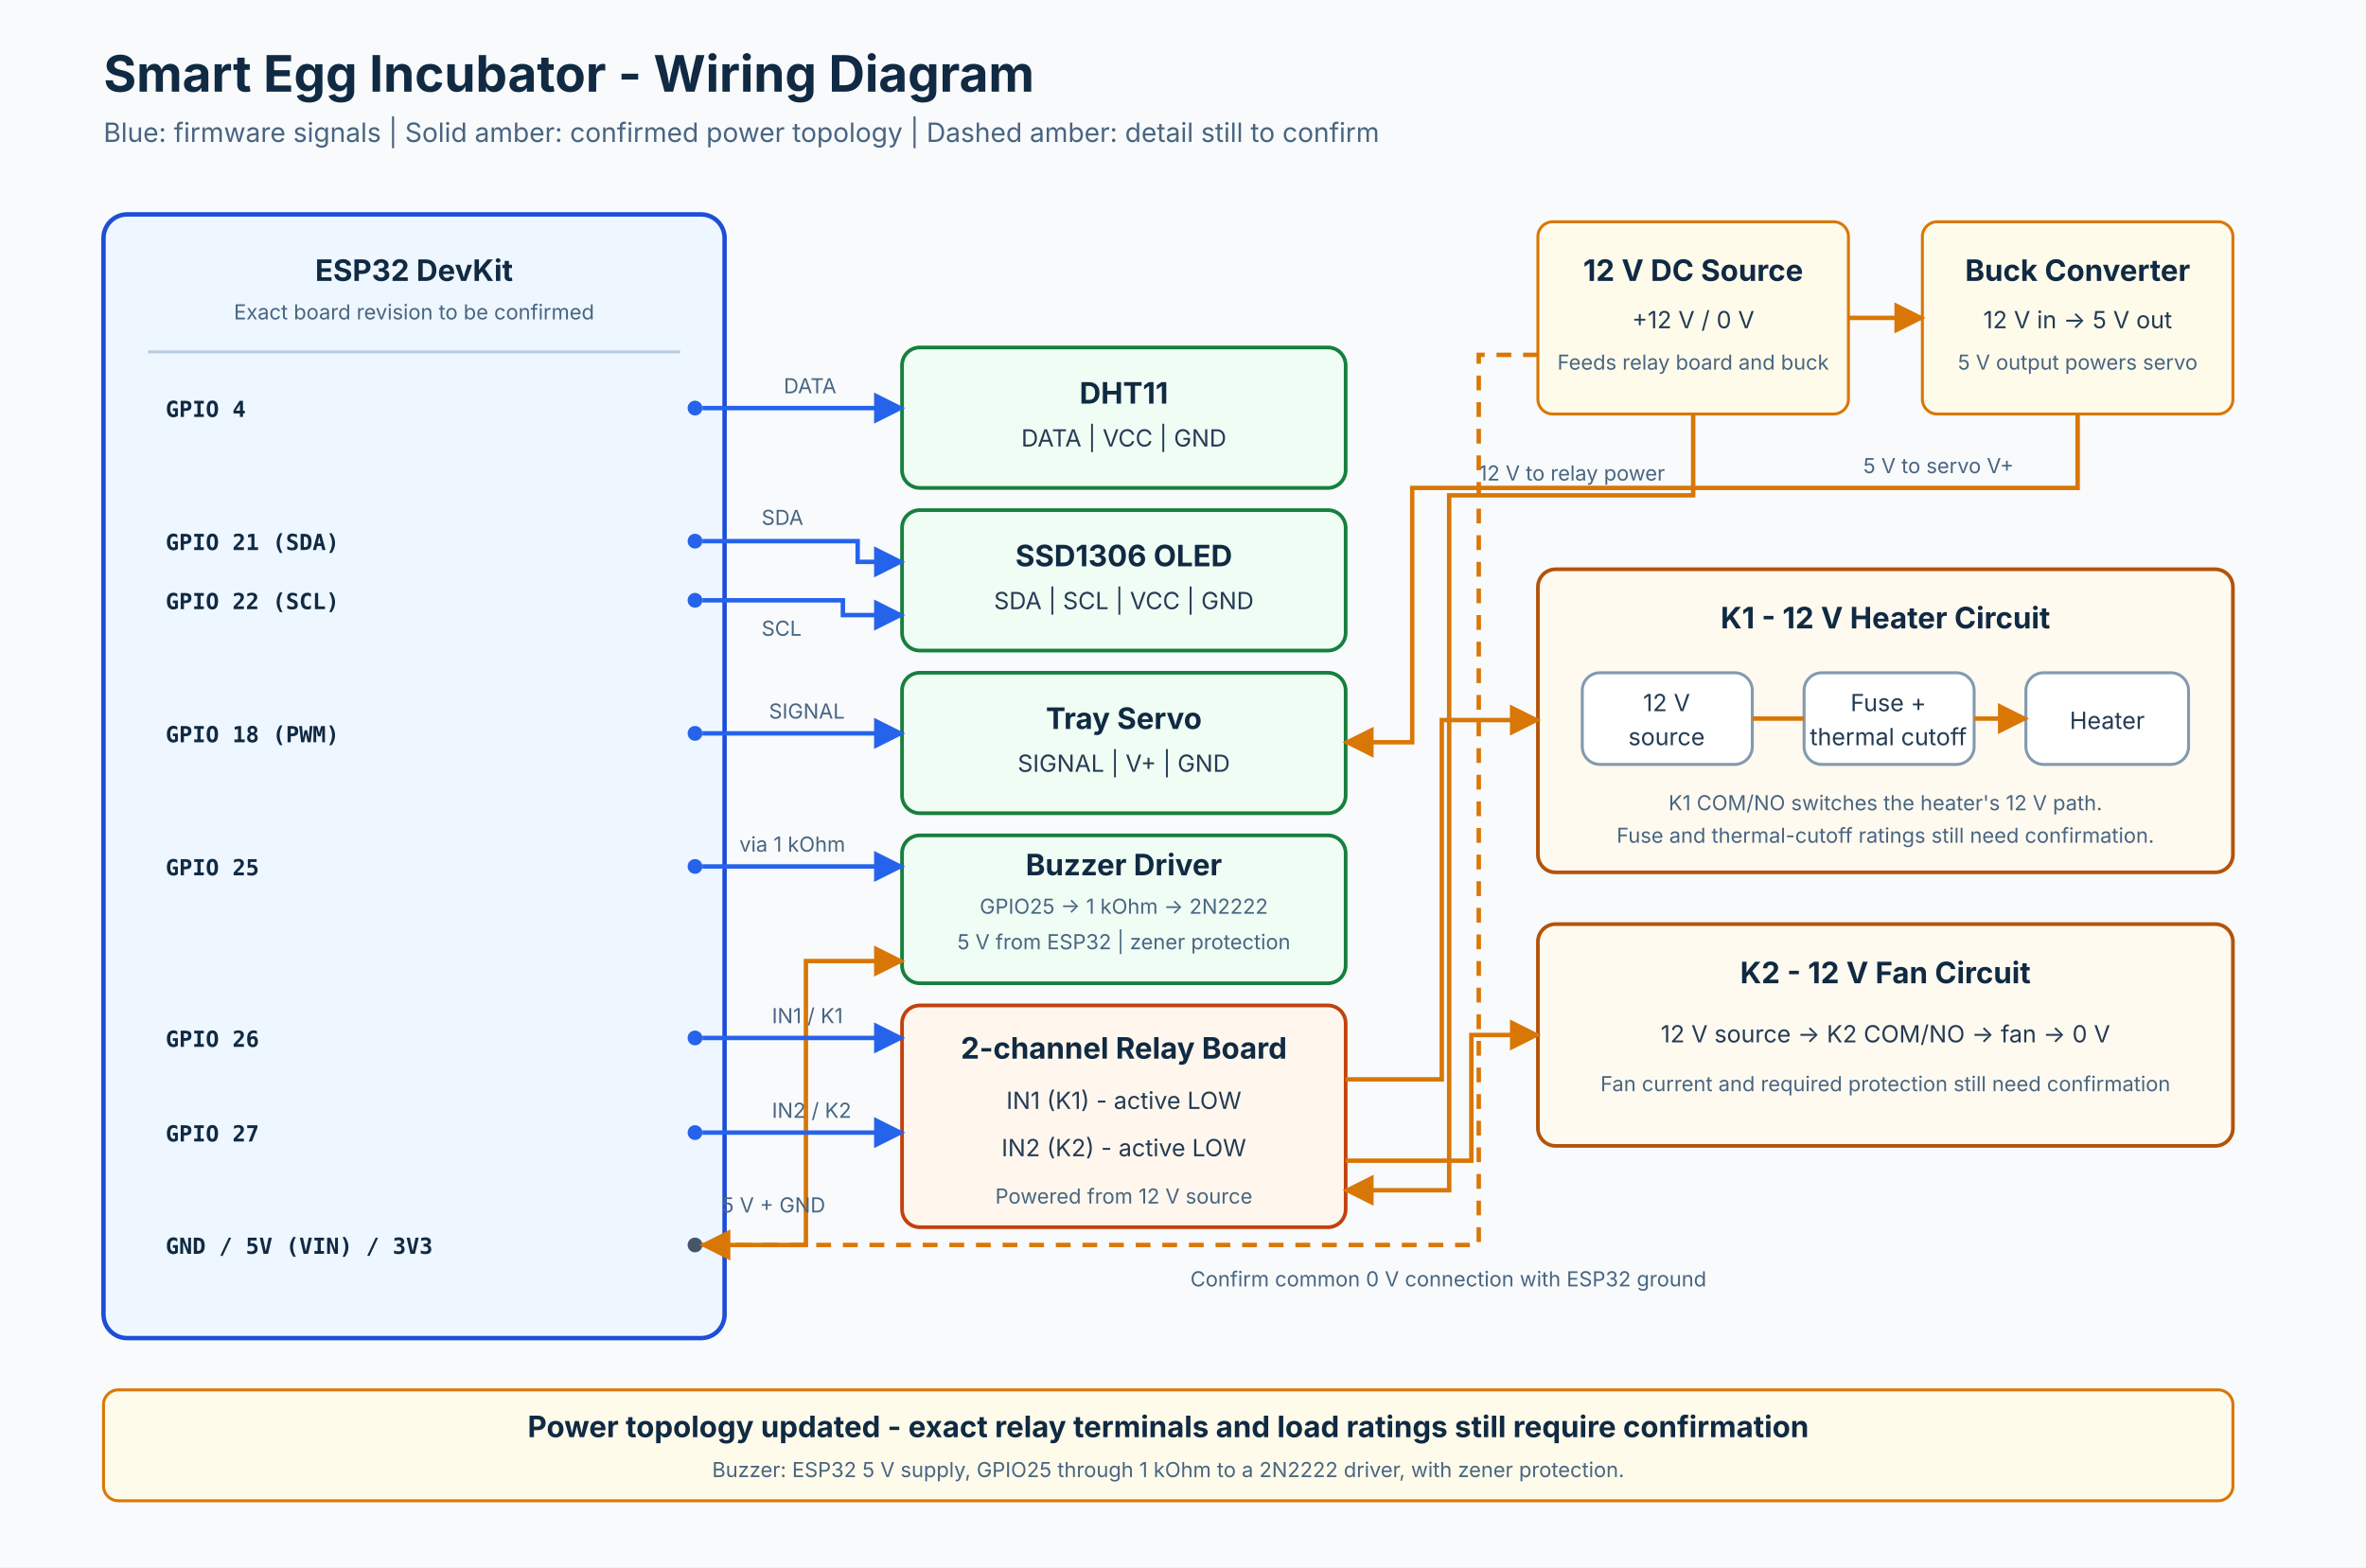
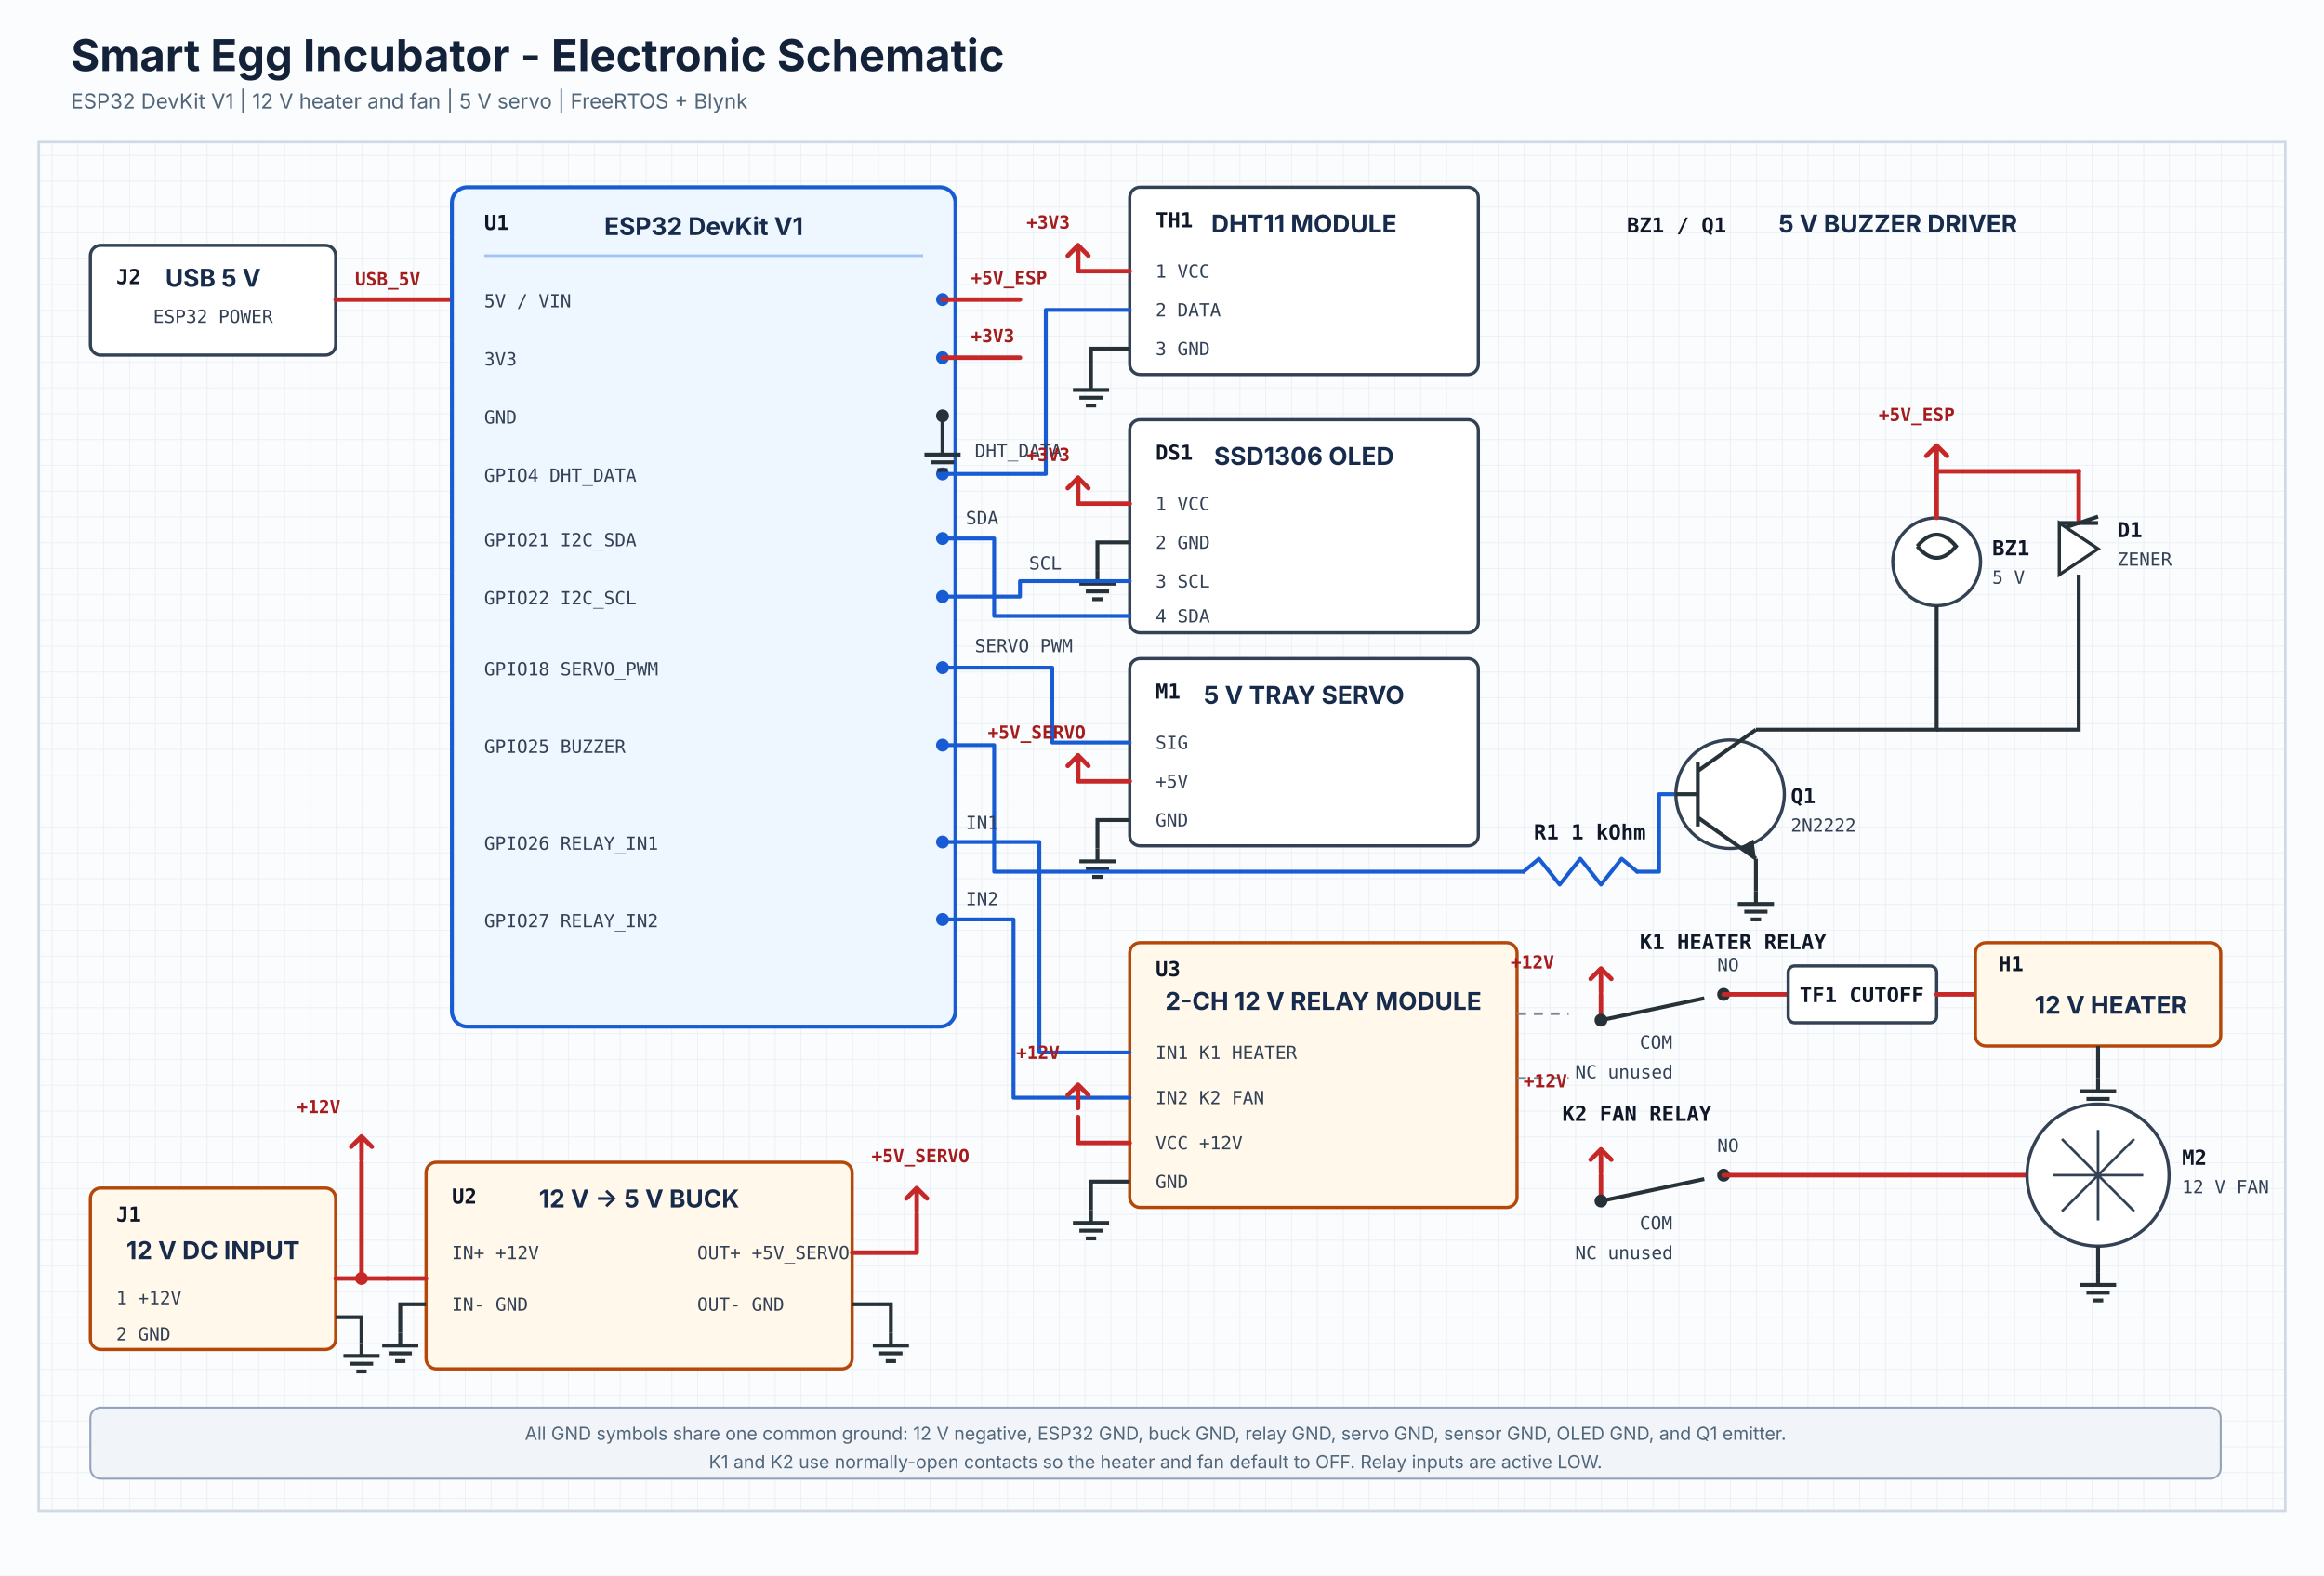
- <svg xmlns="http://www.w3.org/2000/svg" width="1600" height="1060" viewBox="0 0 1600 1060" role="img" aria-labelledby="title desc">
+ <svg xmlns="http://www.w3.org/2000/svg" width="1800" height="1220" viewBox="0 0 1800 1220" role="img" aria-labelledby="title desc">
  <defs>
+     <pattern id="grid" width="20" height="20" patternUnits="userSpaceOnUse">
+       <path d="M20 0H0V20" fill="none" stroke="#e8edf3" stroke-width="1" />
+     </pattern>
    <style>
-       .title { font: 700 34px Inter, Arial, sans-serif; fill: #102a43; }
-       .subtitle { font: 18px Inter, Arial, sans-serif; fill: #486581; }
-       .heading { font: 700 20px Inter, Arial, sans-serif; fill: #102a43; }
-       .label { font: 16px Inter, Arial, sans-serif; fill: #243b53; }
-       .small { font: 14px Inter, Arial, sans-serif; fill: #486581; }
-       .pin { font: 700 15px ui-monospace, SFMono-Regular, Menlo, monospace; fill: #102a43; }
-       .box { fill: #ffffff; stroke: #829ab1; stroke-width: 2; rx: 12; }
-       .controller { fill: #eef6ff; stroke: #1d4ed8; stroke-width: 3; rx: 16; }
-       .module { fill: #f0fdf4; stroke: #15803d; stroke-width: 2.5; rx: 12; }
-       .relay { fill: #fff7ed; stroke: #c2410c; stroke-width: 2.5; rx: 12; }
-       .load { fill: #fffaf0; stroke: #b45309; stroke-width: 2.5; rx: 12; }
-       .note { fill: #fffbeb; stroke: #d97706; stroke-width: 2; rx: 10; }
-       .confirmed { stroke: #2563eb; stroke-width: 3; fill: none; }
-       .provided { stroke: #d97706; stroke-width: 3; fill: none; }
-       .ground { stroke: #475569; stroke-width: 3; fill: none; }
-       .provisional { stroke: #d97706; stroke-width: 3; stroke-dasharray: 10 8; fill: none; }
-       .dot { fill: #2563eb; }
+       .title { font: 700 34px Inter, Arial, sans-serif; fill: #132238; }
+       .subtitle { font: 16px Inter, Arial, sans-serif; fill: #52667a; }
+       .ref { font: 700 16px ui-monospace, SFMono-Regular, Menlo, monospace; fill: #101828; }
+       .name { font: 700 19px Inter, Arial, sans-serif; fill: #172b4d; }
+       .pin { font: 14px ui-monospace, SFMono-Regular, Menlo, monospace; fill: #334155; }
+       .net { font: 700 14px ui-monospace, SFMono-Regular, Menlo, monospace; fill: #a61b1b; }
+       .note { font: 14px Inter, Arial, sans-serif; fill: #52667a; }
+       .device { fill: #ffffff; stroke: #334155; stroke-width: 2.5; }
+       .controller { fill: #eef6ff; stroke: #175cd3; stroke-width: 3; }
+       .power-device { fill: #fff8eb; stroke: #b54708; stroke-width: 2.5; }
+       .wire { fill: none; stroke: #16794b; stroke-width: 3; stroke-linejoin: round; stroke-linecap: round; }
+       .signal { fill: none; stroke: #175cd3; stroke-width: 3; stroke-linejoin: round; stroke-linecap: round; }
+       .power { fill: none; stroke: #c62828; stroke-width: 3.5; stroke-linejoin: round; stroke-linecap: round; }
+       .ground-wire { fill: none; stroke: #263238; stroke-width: 3; }
+       .link { fill: none; stroke: #7b8794; stroke-width: 2; stroke-dasharray: 7 6; }
+       .junction { fill: #c62828; }
+       .signal-junction { fill: #175cd3; }
    </style>
-     <marker id="arrow-blue" viewBox="0 0 10 10" refX="9" refY="5" markerWidth="7" markerHeight="7" orient="auto-start-reverse">
-       <path d="M 0 0 L 10 5 L 0 10 z" fill="#2563eb" />
-     </marker>
-     <marker id="arrow-amber" viewBox="0 0 10 10" refX="9" refY="5" markerWidth="7" markerHeight="7" orient="auto-start-reverse">
-       <path d="M 0 0 L 10 5 L 0 10 z" fill="#d97706" />
-     </marker>
+     <g id="ground">
+       <path d="M0 0V10 M-14 10H14 M-9 16H9 M-4 22H4" class="ground-wire" />
+     </g>
+     <g id="power-arrow">
+       <path d="M0 18V0 M-8 8L0 0L8 8" class="power" />
+     </g>
  </defs>
-   <rect width="1600" height="1060" fill="#f8fafc" />
-   <text x="70" y="62" class="title">Smart Egg Incubator - Wiring Diagram</text>
-   <text x="70" y="96" class="subtitle">Blue: firmware signals | Solid amber: confirmed power topology | Dashed amber: detail still to confirm</text>
-   <rect x="70" y="145" width="420" height="760" class="controller" />
-   <text x="280" y="190" text-anchor="middle" class="heading">ESP32 DevKit</text>
-   <text x="280" y="216" text-anchor="middle" class="small">Exact board revision to be confirmed</text>
-   <line x1="100" y1="238" x2="460" y2="238" stroke="#b8cde3" stroke-width="2" />
-   <text x="112" y="282" class="pin">GPIO 4</text>
-   <circle cx="470" cy="276" r="5" class="dot" />
-   <text x="112" y="372" class="pin">GPIO 21 (SDA)</text>
-   <circle cx="470" cy="366" r="5" class="dot" />
-   <text x="112" y="412" class="pin">GPIO 22 (SCL)</text>
-   <circle cx="470" cy="406" r="5" class="dot" />
-   <text x="112" y="502" class="pin">GPIO 18 (PWM)</text>
-   <circle cx="470" cy="496" r="5" class="dot" />
-   <text x="112" y="592" class="pin">GPIO 25</text>
-   <circle cx="470" cy="586" r="5" class="dot" />
-   <text x="112" y="708" class="pin">GPIO 26</text>
-   <circle cx="470" cy="702" r="5" class="dot" />
-   <text x="112" y="772" class="pin">GPIO 27</text>
-   <circle cx="470" cy="766" r="5" class="dot" />
-   <text x="112" y="848" class="pin">GND / 5V (VIN) / 3V3</text>
-   <circle cx="470" cy="842" r="5" fill="#475569" />
-   <rect x="610" y="235" width="300" height="95" class="module" />
-   <text x="760" y="273" text-anchor="middle" class="heading">DHT11</text>
-   <text x="760" y="302" text-anchor="middle" class="label">DATA | VCC | GND</text>
-   <rect x="610" y="345" width="300" height="95" class="module" />
-   <text x="760" y="383" text-anchor="middle" class="heading">SSD1306 OLED</text>
-   <text x="760" y="412" text-anchor="middle" class="label">SDA | SCL | VCC | GND</text>
-   <rect x="610" y="455" width="300" height="95" class="module" />
-   <text x="760" y="493" text-anchor="middle" class="heading">Tray Servo</text>
-   <text x="760" y="522" text-anchor="middle" class="label">SIGNAL | V+ | GND</text>
-   <rect x="610" y="565" width="300" height="100" class="module" />
-   <text x="760" y="592" text-anchor="middle" class="heading">Buzzer Driver</text>
-   <text x="760" y="618" text-anchor="middle" class="small">GPIO25 -&gt; 1 kOhm -&gt; 2N2222</text>
-   <text x="760" y="642" text-anchor="middle" class="small">5 V from ESP32 | zener protection</text>
-   <rect x="610" y="680" width="300" height="150" class="relay" />
-   <text x="760" y="716" text-anchor="middle" class="heading">2-channel Relay Board</text>
-   <text x="760" y="750" text-anchor="middle" class="label">IN1 (K1) - active LOW</text>
-   <text x="760" y="782" text-anchor="middle" class="label">IN2 (K2) - active LOW</text>
-   <text x="760" y="814" text-anchor="middle" class="small">Powered from 12 V source</text>
-   <path d="M 475 276 H 610" class="confirmed" marker-end="url(#arrow-blue)" />
-   <text x="530" y="266" class="small">DATA</text>
-   <path d="M 475 366 H 580 V 380 H 610" class="confirmed" marker-end="url(#arrow-blue)" />
-   <path d="M 475 406 H 570 V 416 H 610" class="confirmed" marker-end="url(#arrow-blue)" />
-   <text x="515" y="355" class="small">SDA</text>
-   <text x="515" y="430" class="small">SCL</text>
-   <path d="M 475 496 H 610" class="confirmed" marker-end="url(#arrow-blue)" />
-   <text x="520" y="486" class="small">SIGNAL</text>
-   <path d="M 475 586 H 610" class="confirmed" marker-end="url(#arrow-blue)" />
-   <text x="500" y="576" class="small">via 1 kOhm</text>
-   <path d="M 475 842 H 545 V 650 H 610" class="provided" marker-end="url(#arrow-amber)" />
-   <text x="488" y="820" class="small">5 V + GND</text>
-   <path d="M 475 702 H 610" class="confirmed" marker-end="url(#arrow-blue)" />
-   <path d="M 475 766 H 610" class="confirmed" marker-end="url(#arrow-blue)" />
-   <text x="522" y="692" class="small">IN1 / K1</text>
-   <text x="522" y="756" class="small">IN2 / K2</text>
-   <rect x="1040" y="150" width="210" height="130" class="note" />
-   <text x="1145" y="190" text-anchor="middle" class="heading">12 V DC Source</text>
-   <text x="1145" y="222" text-anchor="middle" class="label">+12 V / 0 V</text>
-   <text x="1145" y="250" text-anchor="middle" class="small">Feeds relay board and buck</text>
-   <rect x="1300" y="150" width="210" height="130" class="note" />
-   <text x="1405" y="190" text-anchor="middle" class="heading">Buck Converter</text>
-   <text x="1405" y="222" text-anchor="middle" class="label">12 V in -&gt; 5 V out</text>
-   <text x="1405" y="250" text-anchor="middle" class="small">5 V output powers servo</text>
-   <path d="M 1250 215 H 1300" class="provided" marker-end="url(#arrow-amber)" />
-   <path d="M 1145 280 V 335 H 980 V 805 H 910" class="provided" marker-end="url(#arrow-amber)" />
-   <text x="1000" y="325" class="small">12 V to relay power</text>
-   <path d="M 1405 280 V 330 H 955 V 502 H 910" class="provided" marker-end="url(#arrow-amber)" />
-   <text x="1260" y="320" class="small">5 V to servo V+</text>
-   <path d="M 1040 240 H 1000 V 842 H 475" class="provisional" marker-end="url(#arrow-amber)" />
-   <text x="805" y="870" class="small">Confirm common 0 V connection with ESP32 ground</text>
-   <rect x="1040" y="385" width="470" height="205" class="load" />
-   <text x="1275" y="425" text-anchor="middle" class="heading">K1 - 12 V Heater Circuit</text>
-   <rect x="1070" y="455" width="115" height="62" class="box" />
-   <text x="1127" y="481" text-anchor="middle" class="label">12 V</text>
-   <text x="1127" y="504" text-anchor="middle" class="label">source</text>
-   <rect x="1220" y="455" width="115" height="62" class="box" />
-   <text x="1277" y="481" text-anchor="middle" class="label">Fuse +</text>
-   <text x="1277" y="504" text-anchor="middle" class="label">thermal cutoff</text>
-   <rect x="1370" y="455" width="110" height="62" class="box" />
-   <text x="1425" y="493" text-anchor="middle" class="label">Heater</text>
-   <path d="M 1185 486 H 1220 M 1335 486 H 1370" class="provided" marker-end="url(#arrow-amber)" />
-   <text x="1275" y="548" text-anchor="middle" class="small">K1 COM/NO switches the heater's 12 V path.</text>
-   <text x="1275" y="570" text-anchor="middle" class="small">Fuse and thermal-cutoff ratings still need confirmation.</text>
-   <rect x="1040" y="625" width="470" height="150" class="load" />
-   <text x="1275" y="665" text-anchor="middle" class="heading">K2 - 12 V Fan Circuit</text>
-   <text x="1275" y="705" text-anchor="middle" class="label">12 V source -&gt; K2 COM/NO -&gt; fan -&gt; 0 V</text>
-   <text x="1275" y="738" text-anchor="middle" class="small">Fan current and required protection still need confirmation</text>
-   <path d="M 910 730 H 975 V 487 H 1040" class="provided" marker-end="url(#arrow-amber)" />
-   <path d="M 910 785 H 995 V 700 H 1040" class="provided" marker-end="url(#arrow-amber)" />
-   <rect x="70" y="940" width="1440" height="75" class="note" />
-   <text x="790" y="972" text-anchor="middle" class="heading">Power topology updated - exact relay terminals and load ratings still require confirmation</text>
-   <text x="790" y="999" text-anchor="middle" class="small">Buzzer: ESP32 5 V supply, GPIO25 through 1 kOhm to a 2N2222 driver, with zener protection.</text>
+   <rect width="1800" height="1220" fill="#fbfcfe" />
+   <rect x="30" y="110" width="1740" height="1060" fill="url(#grid)" stroke="#d0d9e4" stroke-width="2" />
+   <text x="55" y="55" class="title">Smart Egg Incubator - Electronic Schematic</text>
+   <text x="55" y="84" class="subtitle">ESP32 DevKit V1 | 12 V heater and fan | 5 V servo | FreeRTOS + Blynk</text>
+   <rect x="70" y="190" width="190" height="85" rx="8" class="device" />
+   <text x="90" y="220" class="ref">J2</text>
+   <text x="165" y="222" text-anchor="middle" class="name">USB 5 V</text>
+   <text x="165" y="250" text-anchor="middle" class="pin">ESP32 POWER</text>
+   <path d="M260 232H350" class="power" />
+   <text x="275" y="221" class="net">USB_5V</text>
+   <rect x="350" y="145" width="390" height="650" rx="12" class="controller" />
+   <text x="375" y="178" class="ref">U1</text>
+   <text x="545" y="182" text-anchor="middle" class="name">ESP32 DevKit V1</text>
+   <line x1="375" y1="198" x2="715" y2="198" stroke="#9fc4f3" stroke-width="2" />
+   <text x="375" y="238" class="pin">5V / VIN</text>
+   <circle cx="730" cy="232" r="5" class="signal-junction" />
+   <text x="375" y="283" class="pin">3V3</text>
+   <circle cx="730" cy="277" r="5" class="signal-junction" />
+   <text x="375" y="328" class="pin">GND</text>
+   <circle cx="730" cy="322" r="5" fill="#263238" />
+   <text x="375" y="373" class="pin">GPIO4   DHT_DATA</text>
+   <circle cx="730" cy="367" r="5" class="signal-junction" />
+   <text x="375" y="423" class="pin">GPIO21  I2C_SDA</text>
+   <circle cx="730" cy="417" r="5" class="signal-junction" />
+   <text x="375" y="468" class="pin">GPIO22  I2C_SCL</text>
+   <circle cx="730" cy="462" r="5" class="signal-junction" />
+   <text x="375" y="523" class="pin">GPIO18  SERVO_PWM</text>
+   <circle cx="730" cy="517" r="5" class="signal-junction" />
+   <text x="375" y="583" class="pin">GPIO25  BUZZER</text>
+   <circle cx="730" cy="577" r="5" class="signal-junction" />
+   <text x="375" y="658" class="pin">GPIO26  RELAY_IN1</text>
+   <circle cx="730" cy="652" r="5" class="signal-junction" />
+   <text x="375" y="718" class="pin">GPIO27  RELAY_IN2</text>
+   <circle cx="730" cy="712" r="5" class="signal-junction" />
+   <path d="M730 232H790" class="power" />
+   <text x="752" y="220" class="net">+5V_ESP</text>
+   <path d="M730 277H790" class="power" />
+   <text x="752" y="265" class="net">+3V3</text>
+   <path d="M730 322V342" class="ground-wire" />
+   <use href="#ground" x="730" y="342" />
+   <rect x="875" y="145" width="270" height="145" rx="8" class="device" />
+   <text x="895" y="176" class="ref">TH1</text>
+   <text x="1010" y="180" text-anchor="middle" class="name">DHT11 MODULE</text>
+   <text x="895" y="215" class="pin">1  VCC</text>
+   <text x="895" y="245" class="pin">2  DATA</text>
+   <text x="895" y="275" class="pin">3  GND</text>
+   <path d="M875 210H835V190" class="power" />
+   <use href="#power-arrow" x="835" y="190" />
+   <text x="795" y="177" class="net">+3V3</text>
+   <path d="M730 367H810V240H875" class="signal" />
+   <text x="755" y="354" class="pin">DHT_DATA</text>
+   <path d="M875 270H845V292" class="ground-wire" />
+   <use href="#ground" x="845" y="292" />
+   <rect x="875" y="325" width="270" height="165" rx="8" class="device" />
+   <text x="895" y="356" class="ref">DS1</text>
+   <text x="1010" y="360" text-anchor="middle" class="name">SSD1306 OLED</text>
+   <text x="895" y="395" class="pin">1  VCC</text>
+   <text x="895" y="425" class="pin">2  GND</text>
+   <text x="895" y="455" class="pin">3  SCL</text>
+   <text x="895" y="482" class="pin">4  SDA</text>
+   <path d="M875 390H835V370" class="power" />
+   <use href="#power-arrow" x="835" y="370" />
+   <text x="795" y="357" class="net">+3V3</text>
+   <path d="M875 420H850V442" class="ground-wire" />
+   <use href="#ground" x="850" y="442" />
+   <path d="M730 462H790V450H875" class="signal" />
+   <path d="M730 417H770V477H875" class="signal" />
+   <text x="748" y="406" class="pin">SDA</text>
+   <text x="797" y="441" class="pin">SCL</text>
+   <rect x="875" y="510" width="270" height="145" rx="8" class="device" />
+   <text x="895" y="541" class="ref">M1</text>
+   <text x="1010" y="545" text-anchor="middle" class="name">5 V TRAY SERVO</text>
+   <text x="895" y="580" class="pin">SIG</text>
+   <text x="895" y="610" class="pin">+5V</text>
+   <text x="895" y="640" class="pin">GND</text>
+   <path d="M730 517H815V575H875" class="signal" />
+   <text x="755" y="505" class="pin">SERVO_PWM</text>
+   <path d="M875 605H835V585" class="power" />
+   <use href="#power-arrow" x="835" y="585" />
+   <text x="765" y="572" class="net">+5V_SERVO</text>
+   <path d="M875 635H850V657" class="ground-wire" />
+   <use href="#ground" x="850" y="657" />
+   <text x="1260" y="180" class="ref">BZ1 / Q1</text>
+   <text x="1470" y="180" text-anchor="middle" class="name">5 V BUZZER DRIVER</text>
+   <path d="M730 577H770V675H1180" class="signal" />
+   <path d="M1180 675l12 -10 16 20 16 -20 16 20 16 -20 12 10" class="signal" />
+   <path d="M1268 675H1285V615H1298" class="signal" />
+   <text x="1188" y="650" class="ref">R1  1 kOhm</text>
+   <circle cx="1340" cy="615" r="42" fill="#fff" stroke="#334155" stroke-width="2.5" />
+   <path d="M1298 615H1315 M1315 590V640 M1315 597L1360 565 M1315 633L1360 665" class="ground-wire" />
+   <path d="M1348 656l12 9 -2 -15" fill="#263238" />
+   <text x="1387" y="622" class="ref">Q1</text>
+   <text x="1387" y="644" class="pin">2N2222</text>
+   <path d="M1360 665V690" class="ground-wire" />
+   <use href="#ground" x="1360" y="690" />
+   <circle cx="1500" cy="435" r="34" fill="#fff" stroke="#334155" stroke-width="2.5" />
+   <path d="M1500 401V365" class="power" />
+   <use href="#power-arrow" x="1500" y="345" />
+   <text x="1455" y="326" class="net">+5V_ESP</text>
+   <path d="M1485 423q15 -18 30 0q-15 18 -30 0 M1500 469V565H1360" class="ground-wire" />
+   <text x="1543" y="430" class="ref">BZ1</text>
+   <text x="1543" y="452" class="pin">5 V</text>
+   <path d="M1610 365V405" class="power" />
+   <path d="M1595 405H1625 M1595 410L1625 400" class="ground-wire" />
+   <path d="M1595 445L1625 425L1595 405Z" fill="#ffffff" stroke="#263238" stroke-width="2.5" />
+   <path d="M1610 445V565H1500" class="ground-wire" />
+   <path d="M1500 365H1610" class="power" />
+   <text x="1640" y="416" class="ref">D1</text>
+   <text x="1640" y="438" class="pin">ZENER</text>
+   <rect x="875" y="730" width="300" height="205" rx="8" class="power-device" />
+   <text x="895" y="756" class="ref">U3</text>
+   <text x="1025" y="782" text-anchor="middle" class="name">2-CH 12 V RELAY MODULE</text>
+   <text x="895" y="820" class="pin">IN1  K1 HEATER</text>
+   <text x="895" y="855" class="pin">IN2  K2 FAN</text>
+   <text x="895" y="890" class="pin">VCC  +12V</text>
+   <text x="895" y="920" class="pin">GND</text>
+   <path d="M730 652H805V815H875" class="signal" />
+   <path d="M730 712H785V850H875" class="signal" />
+   <text x="748" y="642" class="pin">IN1</text>
+   <text x="748" y="701" class="pin">IN2</text>
+   <path d="M1175 785H1215" class="link" />
+   <path d="M1175 835H1215" class="link" />
+   <path d="M875 885H835V865" class="power" />
+   <use href="#power-arrow" x="835" y="840" />
+   <text x="787" y="820" class="net">+12V</text>
+   <path d="M875 915H845V937" class="ground-wire" />
+   <use href="#ground" x="845" y="937" />
+   <text x="1270" y="735" class="ref">K1 HEATER RELAY</text>
+   <path d="M1240 790V770" class="power" />
+   <use href="#power-arrow" x="1240" y="750" />
+   <text x="1170" y="750" class="net">+12V</text>
+   <circle cx="1240" cy="790" r="5" fill="#263238" />
+   <circle cx="1335" cy="770" r="5" fill="#263238" />
+   <path d="M1240 790L1320 773" class="ground-wire" />
+   <path d="M1335 770H1385" class="power" />
+   <rect x="1385" y="748" width="115" height="44" rx="5" class="device" />
+   <text x="1442" y="776" text-anchor="middle" class="ref">TF1 CUTOFF</text>
+   <path d="M1500 770H1530" class="power" />
+   <rect x="1530" y="730" width="190" height="80" rx="8" class="power-device" />
+   <text x="1548" y="752" class="ref">H1</text>
+   <text x="1635" y="785" text-anchor="middle" class="name">12 V HEATER</text>
+   <path d="M1625 810V835" class="ground-wire" />
+   <use href="#ground" x="1625" y="835" />
+   <text x="1270" y="812" class="pin">COM</text>
+   <text x="1330" y="752" class="pin">NO</text>
+   <text x="1220" y="835" class="pin">NC unused</text>
+   <text x="1210" y="868" class="ref">K2 FAN RELAY</text>
+   <path d="M1240 930V910" class="power" />
+   <use href="#power-arrow" x="1240" y="890" />
+   <text x="1180" y="842" class="net">+12V</text>
+   <circle cx="1240" cy="930" r="5" fill="#263238" />
+   <circle cx="1335" cy="910" r="5" fill="#263238" />
+   <path d="M1240 930L1320 913" class="ground-wire" />
+   <path d="M1335 910H1570" class="power" />
+   <circle cx="1625" cy="910" r="55" fill="#fff" stroke="#334155" stroke-width="2.5" />
+   <path d="M1625 965V985" class="ground-wire" />
+   <use href="#ground" x="1625" y="985" />
+   <path d="M1625 910m-35 0h70 M1625 875v70 M1597 882l56 56 M1653 882l-56 56" stroke="#334155" stroke-width="2" />
+   <text x="1690" y="902" class="ref">M2</text>
+   <text x="1690" y="924" class="pin">12 V FAN</text>
+   <text x="1270" y="952" class="pin">COM</text>
+   <text x="1330" y="892" class="pin">NO</text>
+   <text x="1220" y="975" class="pin">NC unused</text>
+   <rect x="70" y="920" width="190" height="125" rx="8" class="power-device" />
+   <text x="90" y="946" class="ref">J1</text>
+   <text x="165" y="975" text-anchor="middle" class="name">12 V DC INPUT</text>
+   <text x="90" y="1010" class="pin">1  +12V</text>
+   <text x="90" y="1038" class="pin">2  GND</text>
+   <path d="M260 990H300" class="power" />
+   <circle cx="280" cy="990" r="5" class="junction" />
+   <path d="M280 990V900" class="power" />
+   <use href="#power-arrow" x="280" y="880" />
+   <text x="230" y="862" class="net">+12V</text>
+   <path d="M260 1020H280V1040" class="ground-wire" />
+   <use href="#ground" x="280" y="1040" />
+   <rect x="330" y="900" width="330" height="160" rx="8" class="power-device" />
+   <text x="350" y="932" class="ref">U2</text>
+   <text x="495" y="935" text-anchor="middle" class="name">12 V -&gt; 5 V BUCK</text>
+   <text x="350" y="975" class="pin">IN+  +12V</text>
+   <text x="350" y="1015" class="pin">IN-  GND</text>
+   <text x="540" y="975" class="pin">OUT+  +5V_SERVO</text>
+   <text x="540" y="1015" class="pin">OUT-  GND</text>
+   <path d="M300 990H330" class="power" />
+   <path d="M330 1010H310V1032" class="ground-wire" />
+   <use href="#ground" x="310" y="1032" />
+   <path d="M660 970H710V940" class="power" />
+   <use href="#power-arrow" x="710" y="920" />
+   <text x="675" y="900" class="net">+5V_SERVO</text>
+   <path d="M660 1010H690V1032" class="ground-wire" />
+   <use href="#ground" x="690" y="1032" />
+   <rect x="70" y="1090" width="1650" height="55" rx="8" fill="#f1f5f9" stroke="#94a3b8" stroke-width="1.5" />
+   <text x="895" y="1115" text-anchor="middle" class="note">All GND symbols share one common ground: 12 V negative, ESP32 GND, buck GND, relay GND, servo GND, sensor GND, OLED GND, and Q1 emitter.</text>
+   <text x="895" y="1137" text-anchor="middle" class="note">K1 and K2 use normally-open contacts so the heater and fan default to OFF. Relay inputs are active LOW.</text>
</svg>
